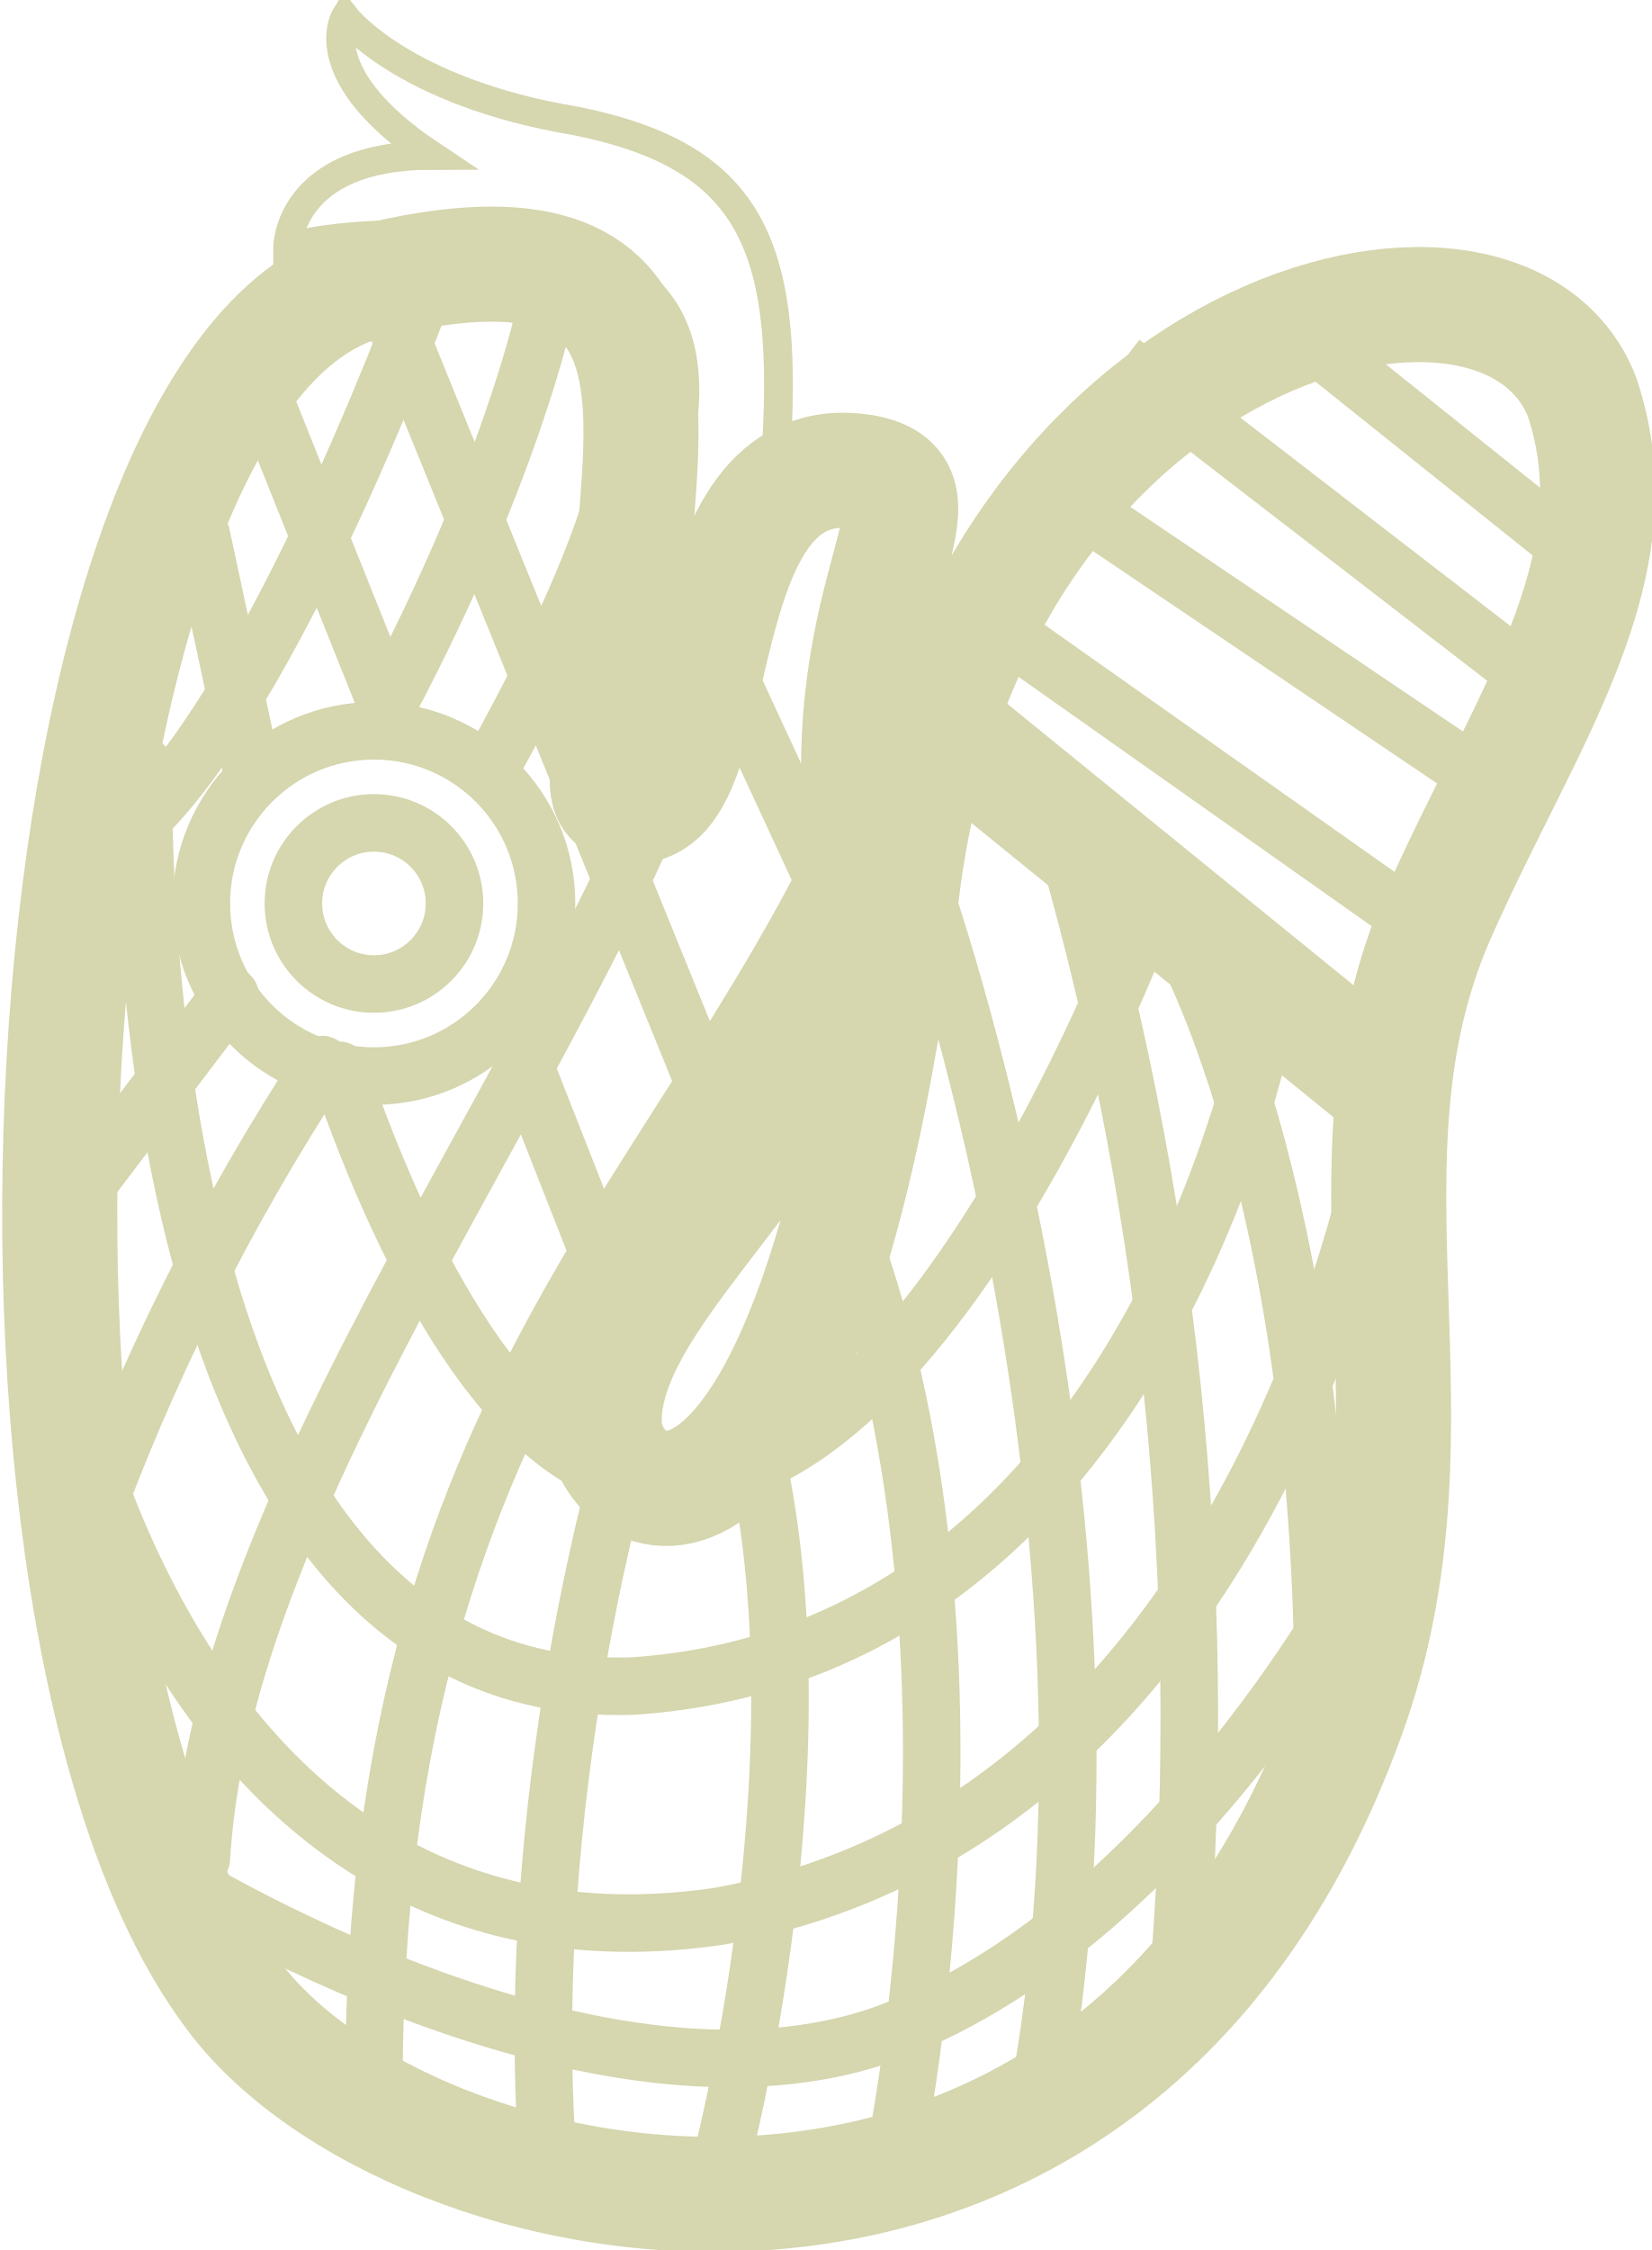
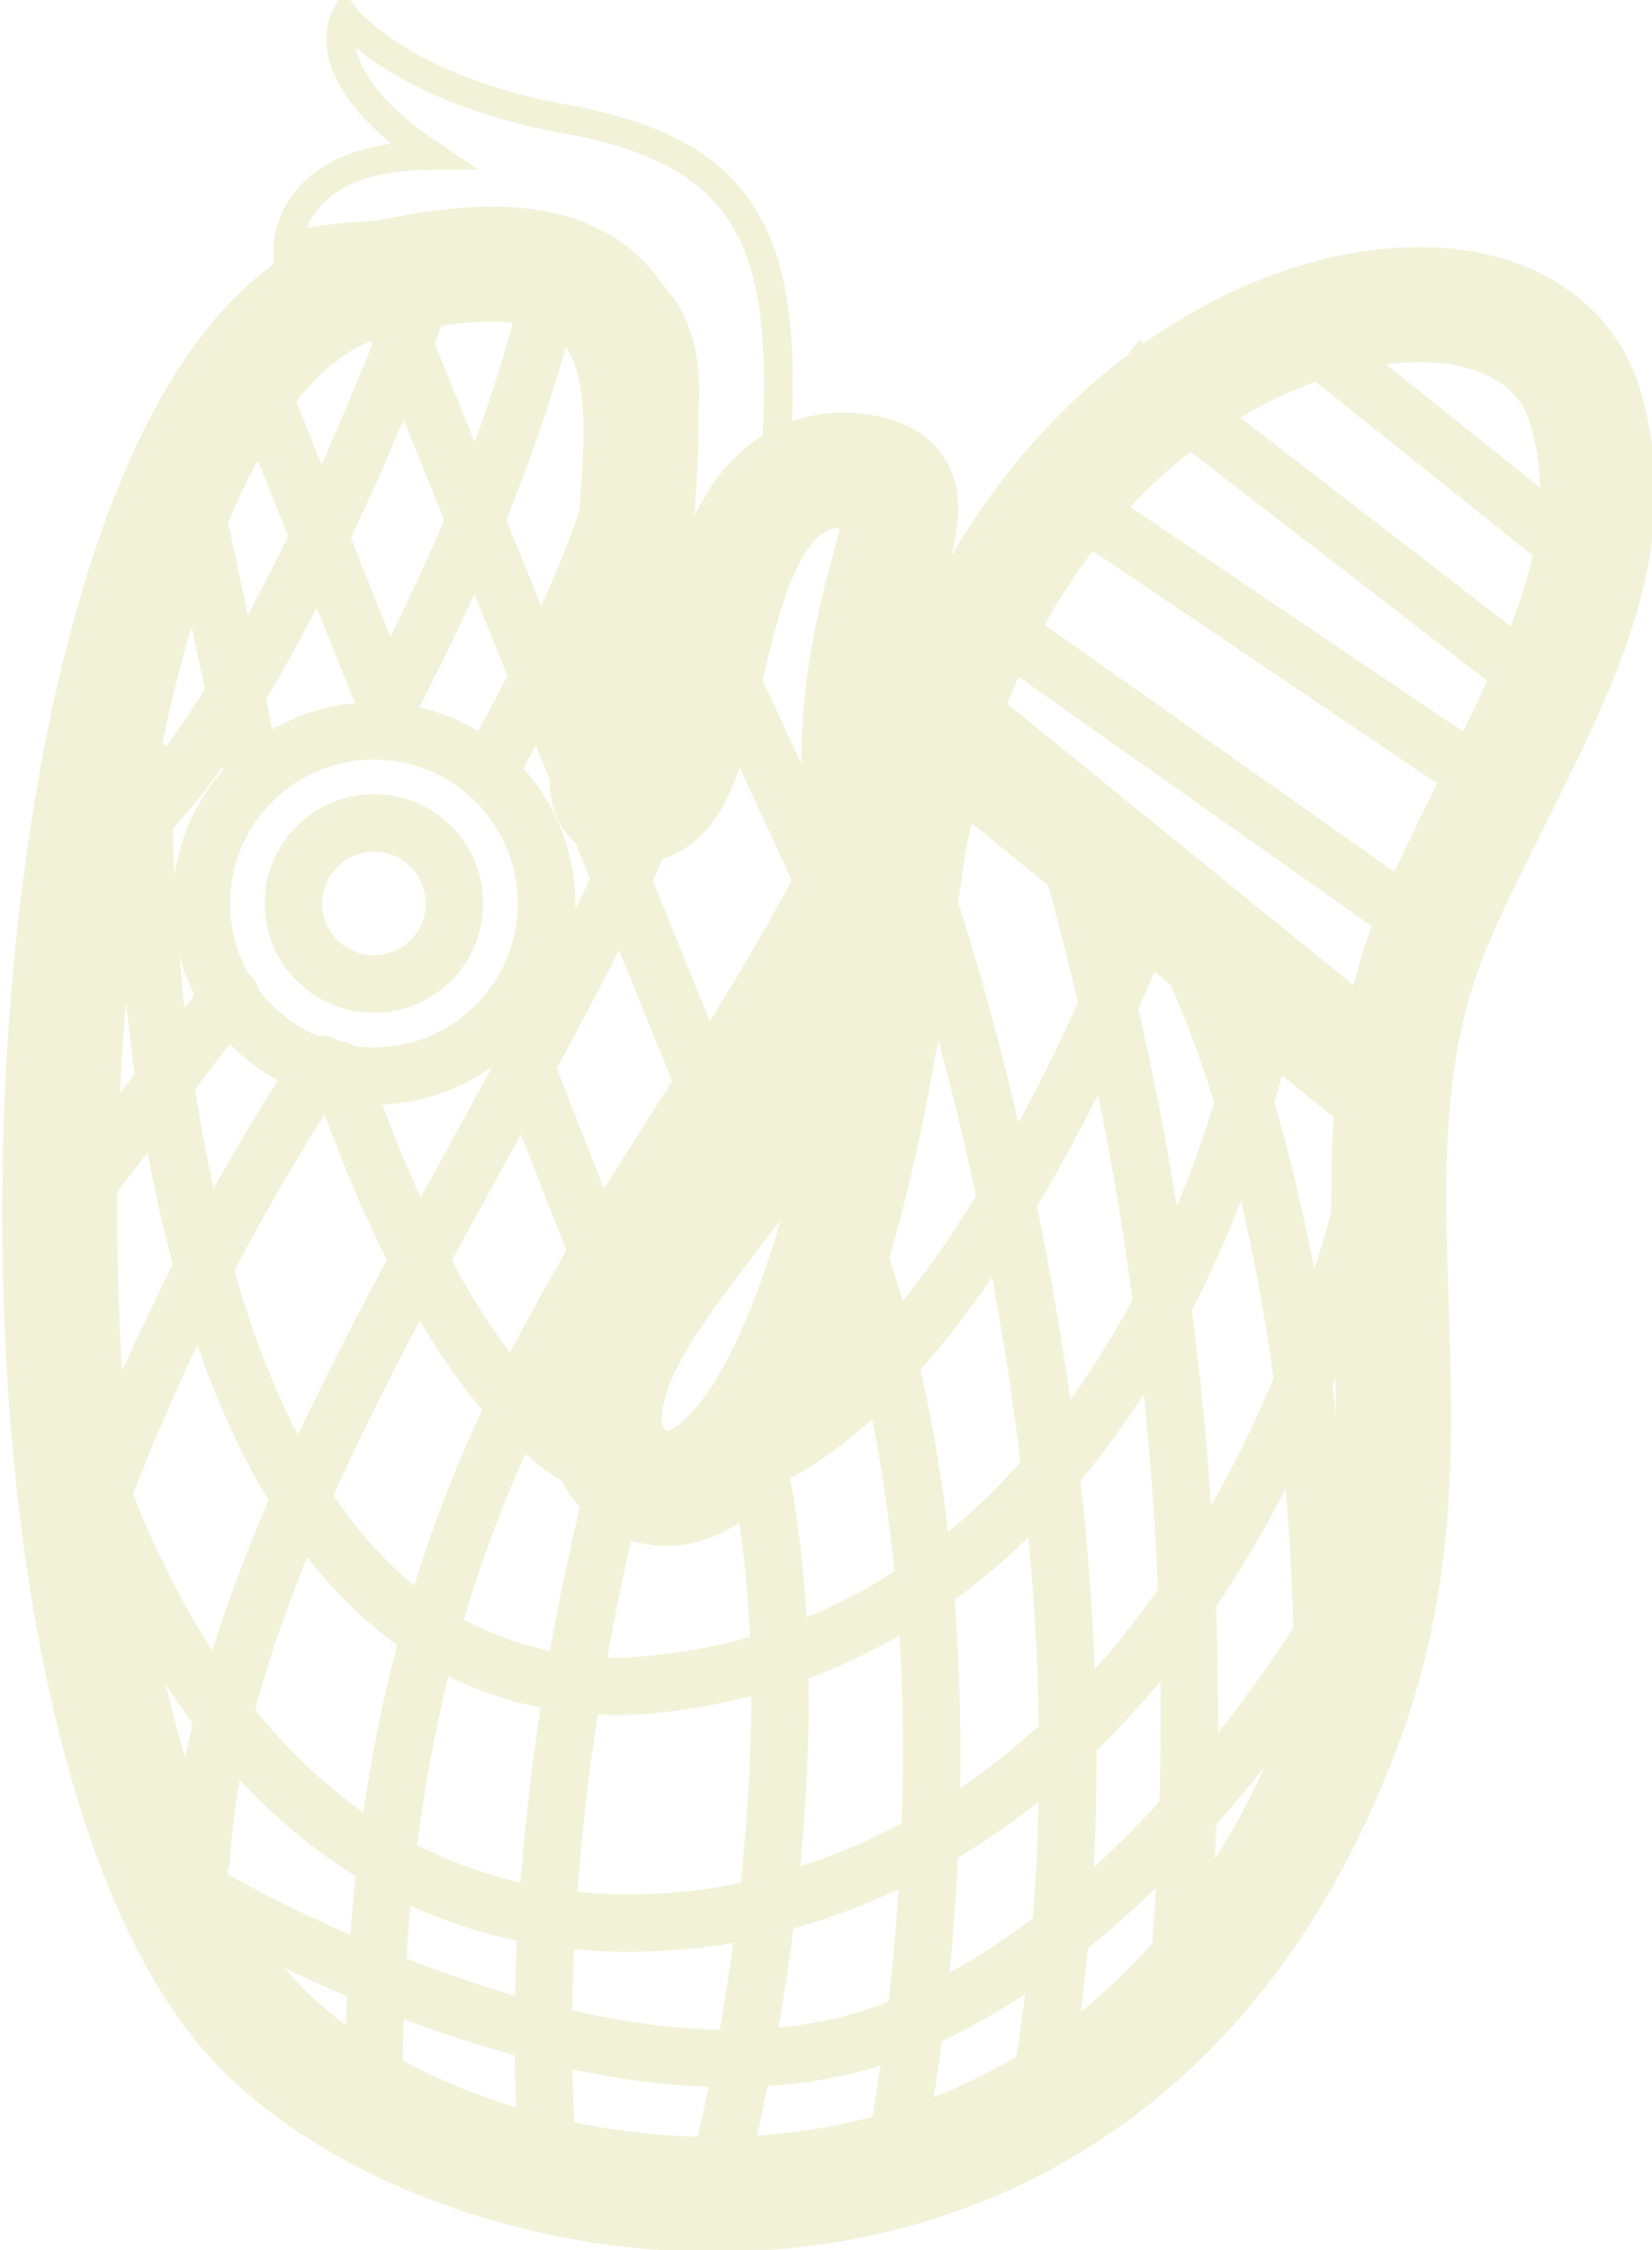
<svg xmlns="http://www.w3.org/2000/svg" fill="none" style="-webkit-print-color-adjust:exact" viewBox="-1 -.3 28.7 39.1">
  <path d="M10 9.9c0-2.5 1.4-6.8-4.6-5.3S-1.8 27.8 3 34.3c3 4.2 15.4 6.8 19.5-5 1.7-5-.4-9.4 1.5-13.7 1.5-3.4 3.5-6 2.5-9C25.1 3 16 5.3 14.7 15c-1.6 13-5.2 11-5.2 9.4 0-2.7 5-5.5 4.5-10s1.7-6.2 0-6.5c-3.2-.5-2.3 5.9-4 5.8-1 0 0-1.3 0-3.8Z" />
-   <path stroke="#d6d6af" stroke-width="2" d="M10 9.9c0-2.5 1.4-6.8-4.6-5.3S-1.8 27.8 3 34.3c3 4.2 15.4 6.8 19.5-5 1.7-5-.4-9.4 1.5-13.7 1.5-3.4 3.5-6 2.5-9C25.1 3 16 5.3 14.7 15c-1.6 13-5.2 11-5.2 9.4 0-2.7 5-5.5 4.5-10s1.7-6.2 0-6.5c-3.2-.5-2.3 5.9-4 5.8-1 0 0-1.3 0-3.8Z" />
+   <path stroke="#F2F2D9" stroke-width="2" d="M10 9.9c0-2.5 1.4-6.8-4.6-5.3S-1.8 27.8 3 34.3c3 4.2 15.4 6.8 19.5-5 1.7-5-.4-9.4 1.5-13.7 1.5-3.4 3.5-6 2.5-9C25.1 3 16 5.3 14.7 15c-1.6 13-5.2 11-5.2 9.4 0-2.7 5-5.5 4.5-10s1.7-6.2 0-6.5c-3.2-.5-2.3 5.9-4 5.8-1 0 0-1.3 0-3.8Z" />
  <path d="m23.5 18.9-8-6.5" />
-   <path stroke="#d6d6af" stroke-width="2" d="m23.5 18.9-8-6.5" />
+   <path stroke="#F2F2D9" stroke-width="2" d="m23.5 18.9-8-6.5" />
  <path d="m24 16-8.5-6" />
-   <path stroke="#d6d6af" d="m24 16-8.5-6" />
+   <path stroke="#F2F2D9" d="m24 16-8.5-6" />
  <path d="M25 13.4 17 8" />
-   <path stroke="#d6d6af" d="M25 13.4 17 8" />
+   <path stroke="#F2F2D9" d="M25 13.4 17 8" />
  <path d="m18.5 6 7 5.4" />
-   <path stroke="#d6d6af" d="m18.5 6 7 5.4" />
+   <path stroke="#F2F2D9" d="m18.5 6 7 5.4" />
  <path d="m26 9-5-4" />
-   <path stroke="#d6d6af" d="m26 9-5-4" />
+   <path stroke="#F2F2D9" d="m26 9-5-4" />
  <path d="m5.5 4.4 6.5 16" />
-   <path stroke="#d6d6af" stroke-linecap="round" d="m5.5 4.4 6.5 16" />
+   <path stroke="#F2F2D9" stroke-linecap="round" d="m5.5 4.4 6.5 16" />
  <path d="m11 10 2.5 5.4" />
-   <path stroke="#d6d6af" stroke-linecap="round" d="m11 10 2.5 5.4" />
+   <path stroke="#F2F2D9" stroke-linecap="round" d="m11 10 2.5 5.4" />
  <path d="M7.8 17.4 10 23" />
-   <path stroke="#d6d6af" stroke-linecap="round" d="M7.8 17.4 10 23" />
+   <path stroke="#F2F2D9" stroke-linecap="round" d="M7.8 17.4 10 23" />
  <path d="m3.5 6.4 2.4 6" />
-   <path stroke="#d6d6af" stroke-linecap="round" d="m3.5 6.4 2.4 6" />
+   <path stroke="#F2F2D9" stroke-linecap="round" d="m3.5 6.4 2.4 6" />
  <path d="m2.5 9 .9 4.2" />
-   <path stroke="#d6d6af" stroke-linecap="round" d="m2.5 9 .9 4.2" />
+   <path stroke="#F2F2D9" stroke-linecap="round" d="m2.5 9 .9 4.2" />
  <path d="M4.9 18.3c1.2 3.5 3 6.7 5.1 7.1 5 1 9-10 9-10" />
-   <path stroke="#d6d6af" stroke-linecap="round" d="M4.9 18.3c1.2 3.5 3 6.7 5.1 7.1 5 1 9-10 9-10" />
+   <path stroke="#F2F2D9" stroke-linecap="round" d="M4.9 18.3c1.2 3.5 3 6.7 5.1 7.1 5 1 9-10 9-10" />
  <path d="M1.5 13S1 29.3 10 29c9-.6 11-11.6 11-11.6" />
-   <path stroke="#d6d6af" stroke-linecap="round" d="M1.5 13S1 29.3 10 29c9-.6 11-11.6 11-11.6" />
+   <path stroke="#F2F2D9" stroke-linecap="round" d="M1.5 13S1 29.3 10 29c9-.6 11-11.6 11-11.6" />
  <path d="M0 23s2 11.4 11.5 10C21 31.3 23 19.3 23 19.3" />
-   <path stroke="#d6d6af" stroke-linecap="round" d="M0 23s2 11.4 11.5 10C21 31.3 23 19.3 23 19.3" />
+   <path stroke="#F2F2D9" stroke-linecap="round" d="M0 23s2 11.4 11.5 10C21 31.3 23 19.3 23 19.3" />
  <path d="M1.5 32s7.7 5 13 3c5.2-2 8.5-8.6 8.5-8.6" />
-   <path stroke="#d6d6af" stroke-linecap="round" d="M1.5 32s7.7 5 13 3c5.2-2 8.5-8.6 8.5-8.6" />
+   <path stroke="#F2F2D9" stroke-linecap="round" d="M1.5 32s7.7 5 13 3c5.2-2 8.5-8.6 8.5-8.6" />
  <path d="M6.5 4.4s-2.5 7-5 9.5" />
-   <path stroke="#d6d6af" stroke-linecap="round" d="M6.5 4.4s-2.5 7-5 9.5" />
+   <path stroke="#F2F2D9" stroke-linecap="round" d="M6.5 4.4s-2.5 7-5 9.5" />
  <path d="M8.5 5s-.6 3-3 7.4" />
-   <path stroke="#d6d6af" stroke-linecap="round" d="M8.5 5s-.6 3-3 7.4" />
+   <path stroke="#F2F2D9" stroke-linecap="round" d="M8.5 5s-.6 3-3 7.4" />
  <path d="M3 17 .5 20.3" />
-   <path stroke="#d6d6af" stroke-linecap="round" d="M3 17 .5 20.3" />
+   <path stroke="#F2F2D9" stroke-linecap="round" d="M3 17 .5 20.3" />
  <path d="M10 6.4c0 1.7-1 4-2.5 6.7" />
-   <path stroke="#d6d6af" stroke-linecap="round" d="M10 6.4c0 1.7-1 4-2.5 6.7" />
+   <path stroke="#F2F2D9" stroke-linecap="round" d="M10 6.4c0 1.7-1 4-2.5 6.7" />
  <path d="M4.6 18.2a39.4 39.4 0 0 0-4.1 8.2" />
-   <path stroke="#d6d6af" stroke-linecap="round" d="M4.6 18.2a39.4 39.4 0 0 0-4.1 8.2" />
+   <path stroke="#F2F2D9" stroke-linecap="round" d="M4.6 18.2a39.4 39.4 0 0 0-4.1 8.2" />
  <path d="M11.5 10.4C10 17 2.9 25 2.5 32" />
-   <path stroke="#d6d6af" stroke-linecap="round" d="M11.5 10.4C10 17 2.9 25 2.5 32" />
+   <path stroke="#F2F2D9" stroke-linecap="round" d="M11.5 10.4C10 17 2.9 25 2.5 32" />
  <path d="M14.5 12.4c-3 7.8-9 11-9 23.5" />
-   <path stroke="#d6d6af" stroke-linecap="round" d="M14.5 12.4c-3 7.8-9 11-9 23.5" />
+   <path stroke="#F2F2D9" stroke-linecap="round" d="M14.5 12.4c-3 7.8-9 11-9 23.5" />
  <path d="M10 24.4s-1.9 6-1.5 12.5" />
-   <path stroke="#d6d6af" stroke-linecap="round" d="M10 24.4s-1.9 6-1.5 12.5" />
+   <path stroke="#F2F2D9" stroke-linecap="round" d="M10 24.4s-1.9 6-1.5 12.5" />
  <path d="M12 24.4c1.5 5.6-.5 13-.5 13" />
-   <path stroke="#d6d6af" stroke-linecap="round" d="M12 24.4c1.5 5.6-.5 13-.5 13" />
+   <path stroke="#F2F2D9" stroke-linecap="round" d="M12 24.4c1.5 5.6-.5 13-.5 13" />
  <path d="M13.5 20.4c3.1 7.5 1 17 1 17" />
-   <path stroke="#d6d6af" stroke-linecap="round" d="M13.5 20.4c3.1 7.5 1 17 1 17" />
+   <path stroke="#F2F2D9" stroke-linecap="round" d="M13.5 20.4c3.1 7.5 1 17 1 17" />
  <path d="M15 15s4 11.2 2 21.4" />
-   <path stroke="#d6d6af" stroke-linecap="round" d="M15 15s4 11.2 2 21.4" />
+   <path stroke="#F2F2D9" stroke-linecap="round" d="M15 15s4 11.2 2 21.4" />
  <path d="M17.4 13.9a55 55 0 0 1 2.1 20" />
-   <path stroke="#d6d6af" stroke-linecap="round" d="M17.4 13.9a55 55 0 0 1 2.1 20" />
+   <path stroke="#F2F2D9" stroke-linecap="round" d="M17.4 13.9a55 55 0 0 1 2.1 20" />
  <path d="M19.5 16S22 20.3 22 29.3" />
-   <path stroke="#d6d6af" stroke-linecap="round" d="M19.5 16S22 20.3 22 29.3" />
+   <path stroke="#F2F2D9" stroke-linecap="round" d="M19.5 16S22 20.3 22 29.3" />
  <path d="M10.5 8.4c-.6 2-.9 3.1 0 3.5 1.5.7 1.8-2.6 2-4.5.2-3.5-.5-5-3.5-5.6C6 1.3 5 0 5 0s-.6 1 1.5 2.4C4 2.4 4 4 4 4s1.5-.5 4.5 0c3.1.4 2.5 3.1 2 4.5Z" />
-   <path stroke="#d6d6af" stroke-width=".5" d="M10.5 8.4c-.6 2-.9 3.1 0 3.5 1.5.7 1.8-2.6 2-4.5.2-3.5-.5-5-3.5-5.6C6 1.3 5 0 5 0s-.6 1 1.5 2.4C4 2.4 4 4 4 4s1.5-.5 4.5 0c3.1.4 2.5 3.1 2 4.5Z" />
+   <path stroke="#F2F2D9" stroke-width=".5" d="M10.5 8.4c-.6 2-.9 3.1 0 3.5 1.5.7 1.8-2.6 2-4.5.2-3.5-.5-5-3.5-5.6C6 1.3 5 0 5 0s-.6 1 1.5 2.4C4 2.4 4 4 4 4s1.5-.5 4.5 0c3.1.4 2.5 3.1 2 4.5Z" />
  <circle cx="5.5" cy="15.4" r="3.5" />
  <defs>
    <clipPath id="b">
      <use href="#a" />
    </clipPath>
-     <circle id="a" cx="5.5" cy="15.4" r="3.5" fill="none" stroke="#d6d6af" stroke-opacity="1" stroke-width="2" />
+     <circle id="a" cx="5.5" cy="15.4" r="3.5" fill="none" stroke="#F2F2D9" stroke-opacity="1" stroke-width="2" />
  </defs>
  <use clip-path="url('#b')" href="#a" />
  <circle cx="5.5" cy="15.4" r="1.9" />
  <defs>
    <clipPath id="d">
      <use href="#c" />
    </clipPath>
-     <circle id="c" cx="5.5" cy="15.4" r="1.9" fill="none" stroke="#d6d6af" stroke-opacity="1" stroke-width="2" />
+     <circle id="c" cx="5.5" cy="15.4" r="1.9" fill="none" stroke="#F2F2D9" stroke-opacity="1" stroke-width="2" />
  </defs>
  <use clip-path="url('#d')" href="#c" />
</svg>
